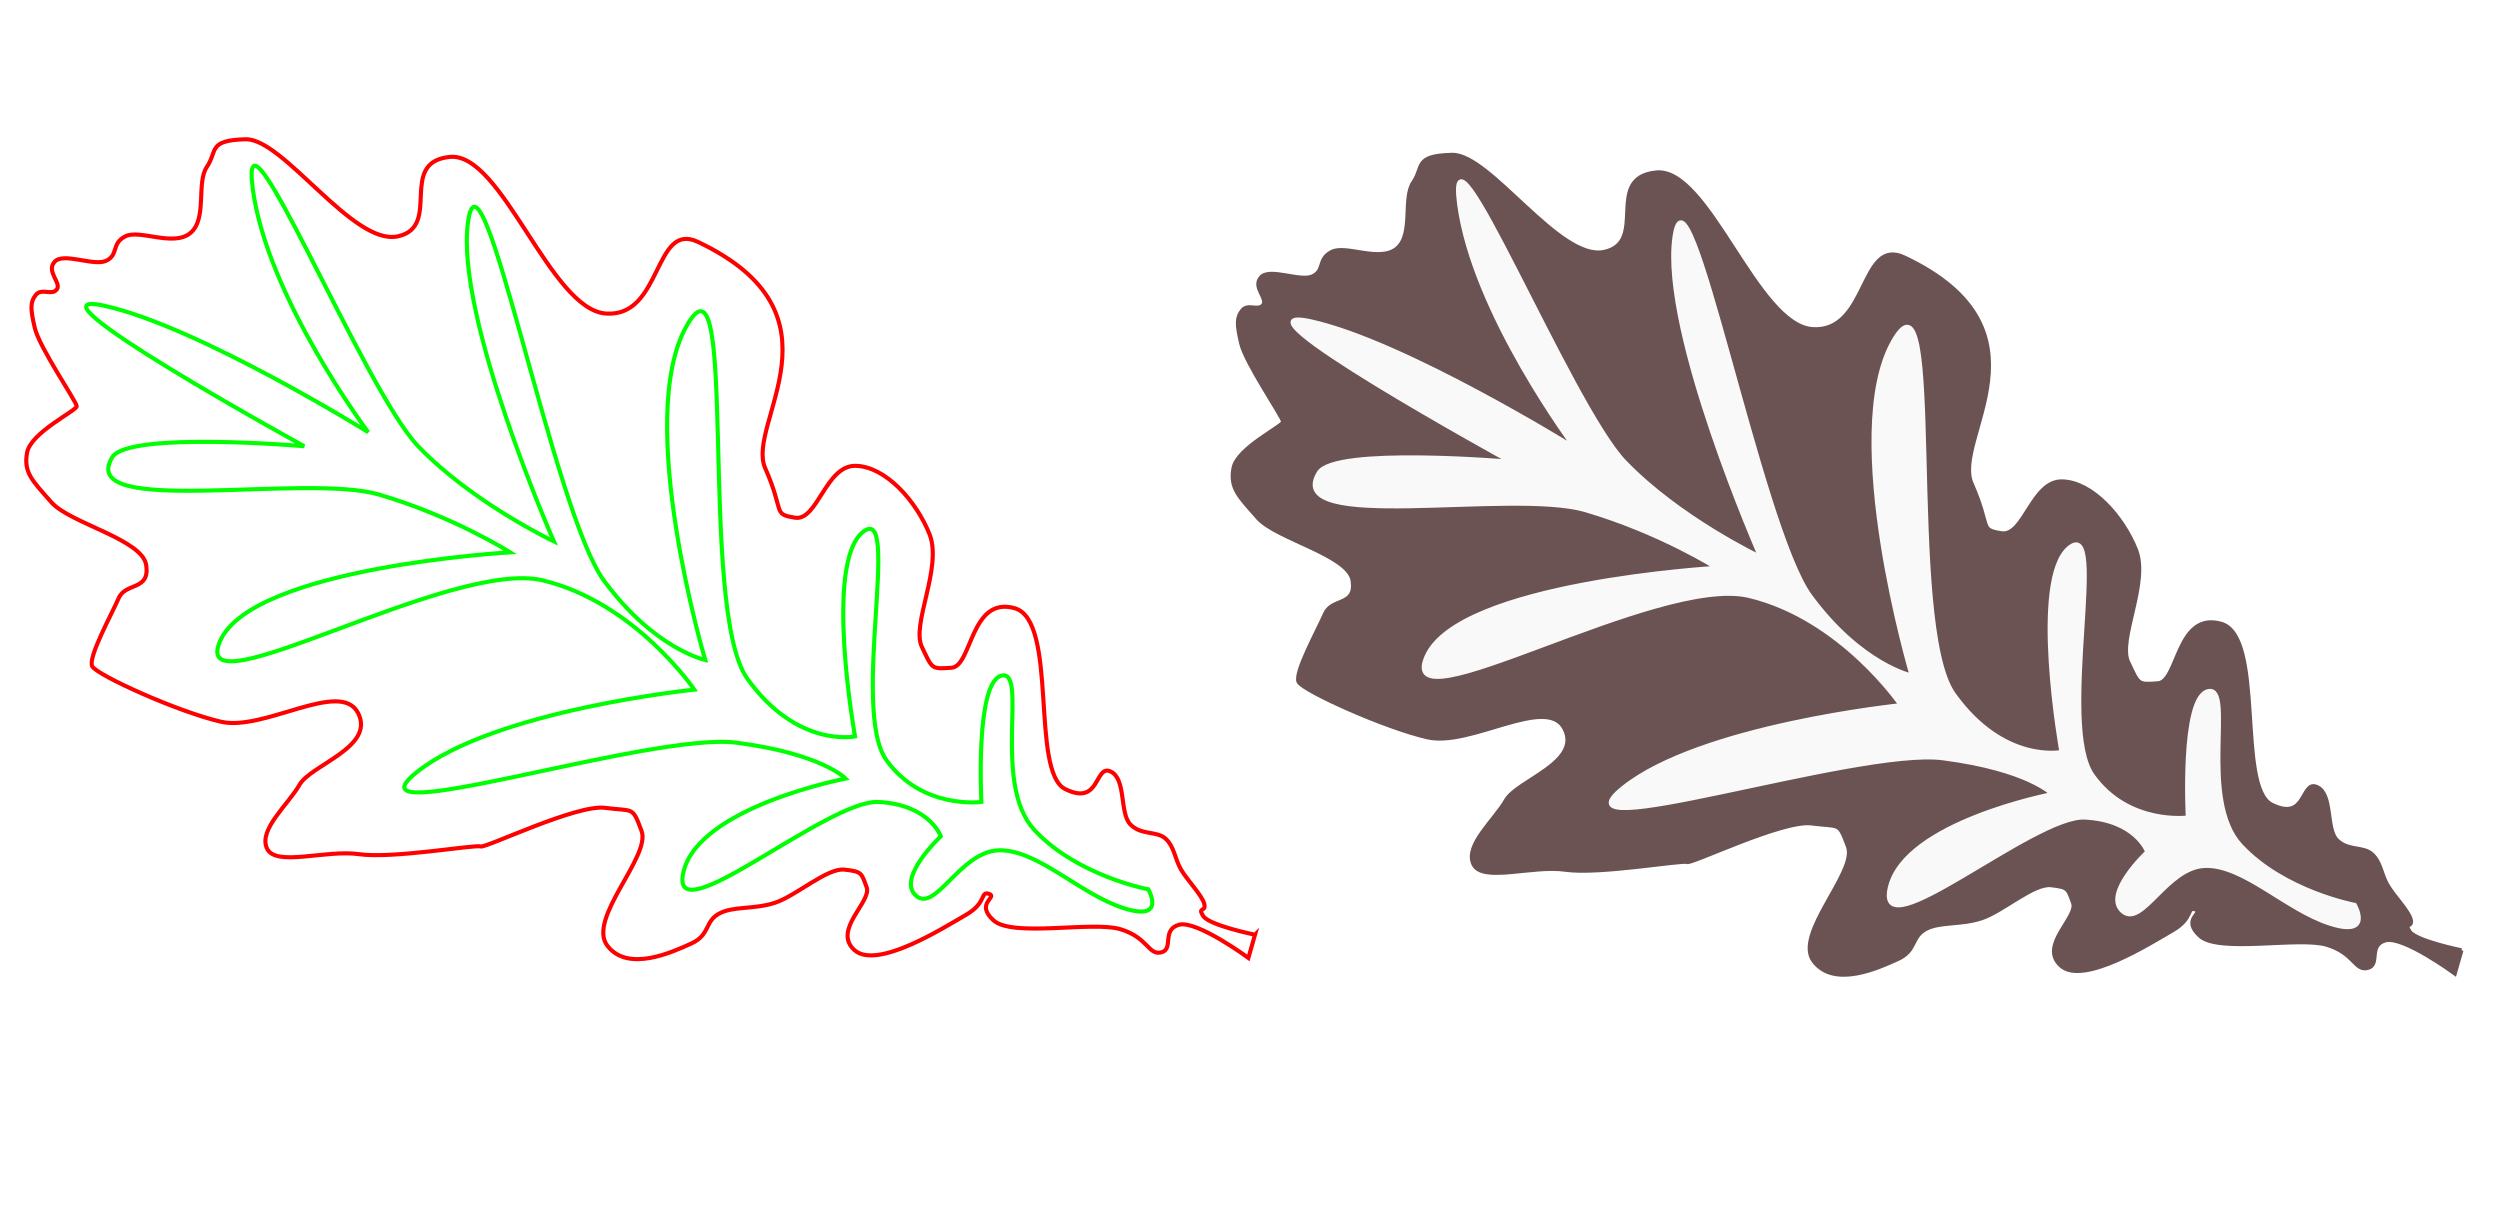
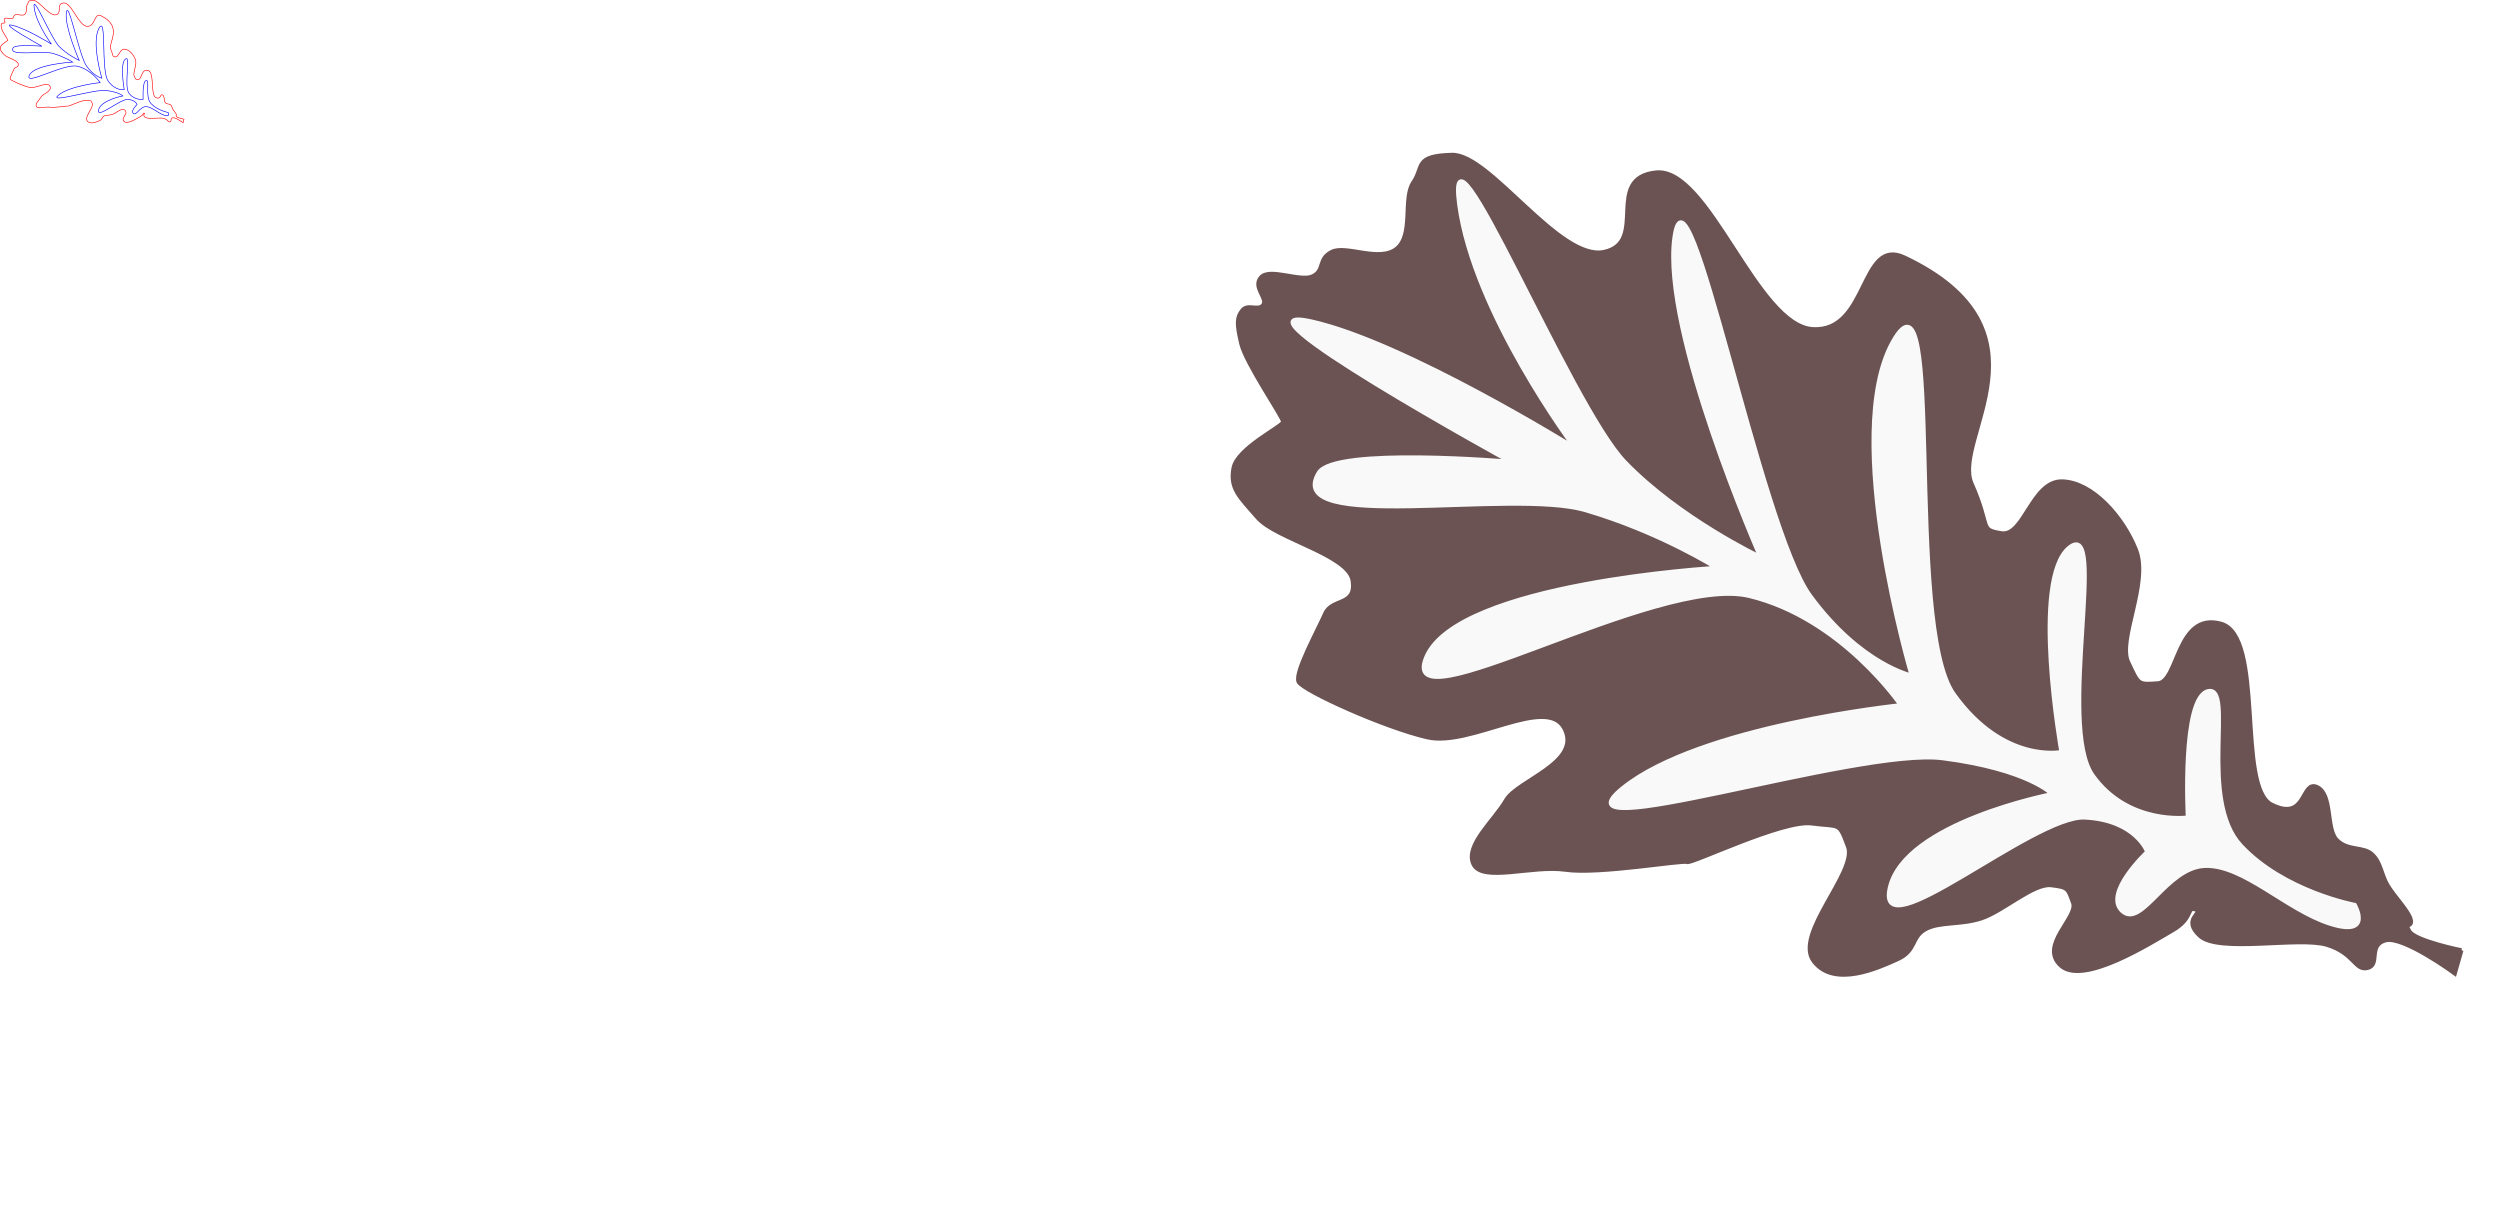
<svg xmlns="http://www.w3.org/2000/svg" width="1220mm" height="600mm" viewBox="0 0 1220 600" version="1.1" id="svg5">
  <defs id="defs2" />
  <g id="layer1">
-     <g id="g152261" transform="translate(-217.7614,-19.79649)">
-       <path style="fill:none;stroke:#ff0000;stroke-width:2;stroke-linecap:butt;stroke-linejoin:miter;stroke-miterlimit:4;stroke-dasharray:none;stroke-opacity:1" d="m 830.203,475.94 -3.23,11.306 c 0,0 -25.338,-18.606 -33.919,-16.152 -8.581,2.454 -2.323,11.903 -8.614,13.46 -6.291,1.557 -6.362,-7.218 -19.921,-11.306 -13.559,-4.088 -52.643,4.117 -61.915,-4.307 -9.272,-8.424 2.308,-11.368 -2.154,-12.921 -4.462,-1.554 -0.857,4.231 -11.306,10.229 -10.449,5.998 -43.385,27.013 -54.378,17.229 -10.992,-9.784 8.516,-23.643 5.922,-30.688 -2.593,-7.045 -2.265,-7.631 -10.768,-8.614 -8.503,-0.984 -23.545,12.725 -33.919,16.152 -10.374,3.426 -20.501,1.504 -27.458,5.384 -6.957,3.88 -4.237,10.362 -13.46,14.537 -9.223,4.175 -30.847,14.223 -40.918,1.077 -10.071,-13.146 21.322,-43.581 16.69,-55.993 -4.632,-12.412 -3.767,-9.431 -17.767,-11.306 -14,-1.876 -58.685,19.921 -60.839,18.844 -2.154,-1.077 -43.002,6.127 -59.223,3.769 -16.221,-2.358 -40.736,6.401 -44.986,-2.8 -4.25,-9.201 10.382,-21.426 15.913,-31.119 5.531,-9.693 37.086,-18.392 28.535,-34.996 -8.551,-16.603 -45.857,9.048 -66.761,4.307 -20.903,-4.741 -60.823,-22.797 -62.976,-27.104 -2.154,-4.307 9.494,-25.336 12.906,-33.196 3.412,-7.86 15.309,-3.524 13.46,-16.152 -1.849,-12.628 -37.232,-20.35 -46.302,-30.688 -9.069,-10.338 -13.664,-14.376 -11.845,-24.228 1.819,-9.852 24.228,-20.459 24.228,-22.613 0,-2.154 -18.207,-28.565 -20.459,-38.226 -2.252,-9.66 -2.241,-12.668 0.538,-16.152 2.779,-3.484 7.908,0.582 10.229,-2.692 2.322,-3.274 -5.414,-8.66 -1.077,-13.46 4.337,-4.799 19.31,2.484 25.305,-0.538 5.994,-3.023 2.244,-8.232 9.153,-11.845 6.908,-3.613 23.385,5.278 31.765,-1.615 8.38,-6.893 2.78,-24.526 8.076,-32.304 5.295,-7.778 0.304,-12.972 18.844,-13.46 18.54,-0.488 52.4,52.101 74.298,47.379 21.898,-4.723 -0.293,-36.105 25.305,-38.764 25.597,-2.66 49.022,74.79 76.452,76.452 27.429,1.662 23.1,-45.212 44.687,-34.996 74.848,35.423 23.209,88.497 32.842,110.371 9.633,21.874 3.482,22.425 14.537,24.228 11.055,1.802 14.931,-25.595 29.612,-25.305 14.68,0.29 29.667,17.24 36.072,33.38 6.406,16.141 -8.988,43.959 -3.769,54.916 5.219,10.957 4.555,10.955 14.537,10.229 9.982,-0.726 9.165,-35.018 30.688,-29.073 21.524,5.945 7.555,79.713 24.766,88.297 17.211,8.584 14.268,-12.1 22.074,-8.614 7.806,3.486 4.321,20.325 9.691,25.843 5.37,5.518 12.891,2.987 17.229,6.999 4.337,4.012 4.421,9.751 7.537,15.075 3.116,5.324 10.22,12.477 11.306,16.69 1.086,4.213 -3.477,1.302 -0.538,5.922 2.939,4.62 25.304,9.153 25.304,9.153 z" id="path147583" />
-       <path style="fill:none;stroke:#00ff00;stroke-width:2;stroke-linecap:butt;stroke-linejoin:miter;stroke-miterlimit:4;stroke-dasharray:none;stroke-opacity:1" d="m 765.972,462.933 c 21.319,6.853 12.182,-9.137 12.182,-9.137 0,0 -34.638,-6.466 -55.582,-28.933 -20.945,-22.467 -2.94,-78.286 -15.989,-75.379 -13.05,2.908 -9.898,61.674 -9.898,61.674 0,0 -29.063,3.875 -46.446,-20.558 -17.383,-24.432 7.566,-126.529 -11.421,-111.165 -18.987,15.364 -3.807,99.744 -3.807,99.744 0,0 -28.188,5.846 -52.537,-28.172 -24.348,-34.018 -3.966,-217.799 -29.695,-172.077 -25.729,45.722 9.137,162.94 9.137,162.94 0,0 -24.81,-5.233 -49.491,-38.832 -24.681,-33.599 -59.637,-221.135 -66.242,-175.123 -6.606,46.012 41.877,156.088 41.877,156.088 0,0 -39.664,-18.77 -66.242,-46.446 -26.578,-27.676 -87.766,-178.81 -80.709,-125.632 7.057,53.178 56.344,118.779 56.344,118.779 0,0 -83.016,-51.61 -128.677,-61.674 -45.661,-10.064 97.46,68.526 97.46,68.526 0,0 -85.886,-7.42 -93.653,5.33 -18.189,29.861 93.877,7.622 130.2,18.274 36.323,10.652 63.958,28.172 63.958,28.172 0,0 -125.995,7.191 -141.621,43.4 -15.626,36.209 112.535,-40.582 157.611,-29.695 45.076,10.888 73.856,53.298 73.856,53.298 0,0 -97.673,9.977 -135.53,40.354 -37.857,30.378 114.335,-19.869 156.088,-14.467 41.753,5.402 53.298,17.512 53.298,17.512 0,0 -71.857,13.784 -79.186,45.684 -7.329,31.9 70.252,-35.528 95.175,-34.263 24.923,1.265 30.456,16.751 30.456,16.751 0,0 -21.757,20.29 -12.182,28.933 9.575,8.643 21.513,-21.445 40.354,-22.081 18.841,-0.636 39.593,21.319 60.912,28.172 z" id="path148321" />
-     </g>
+     <path style="fill:none;stroke:#ff0000;stroke-width:0.299;stroke-linecap:butt;stroke-linejoin:miter;stroke-miterlimit:4;stroke-dasharray:none;stroke-opacity:1" d="m 89.811,58.196 -0.483,1.691 c 0,0 -3.789,-2.782 -5.072,-2.415 -1.283,0.367 -0.347,1.78 -1.288,2.013 -0.941,0.233 -0.951,-1.079 -2.979,-1.691 -2.027,-0.611 -7.872,0.616 -9.258,-0.644 -1.386,-1.26 0.345,-1.7 -0.322,-1.932 -0.667,-0.232 -0.128,0.633 -1.691,1.53 -1.562,0.897 -6.487,4.039 -8.131,2.576 -1.644,-1.463 1.273,-3.535 0.886,-4.589 -0.388,-1.053 -0.339,-1.141 -1.61,-1.288 -1.271,-0.147 -3.521,1.903 -5.072,2.415 -1.551,0.512 -3.066,0.225 -4.106,0.805 -1.04,0.58 -0.634,1.549 -2.013,2.174 -1.379,0.624 -4.613,2.127 -6.119,0.161 -1.506,-1.966 3.188,-6.517 2.496,-8.373 -0.693,-1.856 -0.563,-1.41 -2.657,-1.691 -2.093,-0.28 -8.775,2.979 -9.097,2.818 -0.322,-0.161 -6.43,0.916 -8.856,0.564 -2.426,-0.353 -6.091,0.957 -6.727,-0.419 -0.636,-1.376 1.552,-3.204 2.379,-4.653 0.827,-1.449 5.545,-2.75 4.267,-5.233 -1.279,-2.483 -6.857,1.353 -9.983,0.644 C 11.25,41.949 5.281,39.249 4.959,38.605 4.637,37.961 6.379,34.816 6.889,33.641 7.399,32.466 9.178,33.114 8.902,31.226 8.625,29.338 3.334,28.183 1.978,26.637 0.622,25.091 -0.065,24.487 0.207,23.014 0.479,21.541 3.83,19.955 3.83,19.633 c 0,-0.322 -2.722,-4.271 -3.059,-5.716 C 0.434,12.472 0.435,12.022 0.851,11.502 1.266,10.981 2.033,11.589 2.38,11.099 2.728,10.609 1.571,9.804 2.219,9.086 2.868,8.369 5.107,9.458 6.003,9.006 6.9,8.554 6.339,7.775 7.372,7.235 c 1.033,-0.54 3.497,0.789 4.75,-0.242 1.253,-1.031 0.416,-3.667 1.208,-4.83 0.792,-1.163 0.045,-1.94 2.818,-2.013 2.772,-0.073 7.835,7.791 11.11,7.085 3.275,-0.706 -0.044,-5.399 3.784,-5.797 3.828,-0.398 7.33,11.183 11.432,11.432 4.102,0.249 3.454,-6.761 6.682,-5.233 11.192,5.297 3.471,13.233 4.911,16.504 1.44,3.271 0.521,3.353 2.174,3.623 1.653,0.27 2.233,-3.827 4.428,-3.784 2.195,0.043 4.436,2.578 5.394,4.991 0.958,2.414 -1.344,6.573 -0.564,8.212 0.78,1.638 0.681,1.638 2.174,1.53 1.493,-0.109 1.37,-5.236 4.589,-4.347 3.218,0.889 1.13,11.92 3.703,13.203 2.574,1.284 2.133,-1.809 3.301,-1.288 1.167,0.521 0.646,3.039 1.449,3.864 0.803,0.825 1.928,0.447 2.576,1.047 0.649,0.6 0.661,1.458 1.127,2.254 0.466,0.796 1.528,1.866 1.691,2.496 0.162,0.63 -0.52,0.195 -0.081,0.886 0.439,0.691 3.784,1.369 3.784,1.369 z" id="path147583" />
+     <path style="fill:none;stroke:#0000ff;stroke-width:0.299;stroke-linecap:butt;stroke-linejoin:miter;stroke-miterlimit:4;stroke-dasharray:none;stroke-opacity:1" d="m 80.206,56.251 c 3.188,1.025 1.822,-1.366 1.822,-1.366 0,0 -5.179,-0.967 -8.311,-4.326 -3.132,-3.36 -0.44,-11.706 -2.391,-11.272 -1.951,0.435 -1.48,9.222 -1.48,9.222 0,0 -4.346,0.579 -6.945,-3.074 -2.599,-3.653 1.131,-18.92 -1.708,-16.623 -2.839,2.297 -0.569,14.915 -0.569,14.915 0,0 -4.215,0.874 -7.856,-4.213 -3.641,-5.087 -0.593,-32.568 -4.44,-25.731 -3.847,6.837 1.366,24.365 1.366,24.365 0,0 -3.71,-0.782 -7.401,-5.807 C 38.602,27.317 33.375,-0.725 32.388,6.155 31.4,13.035 38.65,29.495 38.65,29.495 c 0,0 -5.931,-2.807 -9.905,-6.945 -3.974,-4.138 -13.124,-26.738 -12.069,-18.786 1.055,7.952 8.425,17.761 8.425,17.761 0,0 -12.414,-7.717 -19.241,-9.222 C -0.968,10.798 20.433,22.55 20.433,22.55 c 0,0 -12.843,-1.11 -14.004,0.797 -2.72,4.465 14.038,1.14 19.469,2.732 5.431,1.593 9.564,4.213 9.564,4.213 0,0 -18.84,1.075 -21.177,6.49 -2.337,5.414 16.828,-6.068 23.568,-4.44 6.74,1.628 11.044,7.97 11.044,7.97 0,0 -14.605,1.492 -20.266,6.034 -5.661,4.542 17.097,-2.971 23.34,-2.163 6.243,0.808 7.97,2.619 7.97,2.619 0,0 -10.745,2.061 -11.841,6.831 -1.096,4.77 10.505,-5.313 14.232,-5.123 3.727,0.189 4.554,2.505 4.554,2.505 0,0 -3.253,3.034 -1.822,4.326 1.432,1.292 3.217,-3.207 6.034,-3.302 2.817,-0.095 5.92,3.188 9.108,4.213 z" id="path148321" />
    <path style="fill:#6c5353;stroke:#6c5353;stroke-width:2;stroke-linecap:butt;stroke-linejoin:miter;stroke-miterlimit:4;stroke-dasharray:none;stroke-opacity:1" d="m 1201.18,463.739 -3.23,11.306 c 0,0 -25.338,-18.606 -33.919,-16.152 -8.581,2.454 -2.323,11.903 -8.614,13.46 -6.291,1.557 -6.362,-7.218 -19.921,-11.306 -13.559,-4.088 -52.644,4.117 -61.915,-4.307 -9.272,-8.424 2.308,-11.368 -2.154,-12.921 -4.462,-1.554 -0.858,4.231 -11.306,10.229 -10.449,5.998 -43.385,27.013 -54.378,17.229 -10.992,-9.784 8.516,-23.643 5.922,-30.688 -2.593,-7.045 -2.265,-7.631 -10.768,-8.614 -8.503,-0.984 -23.545,12.725 -33.919,16.152 -10.374,3.426 -20.501,1.504 -27.458,5.384 -6.957,3.88 -4.237,10.362 -13.46,14.537 -9.223,4.175 -30.847,14.223 -40.918,1.077 -10.071,-13.146 21.322,-43.581 16.69,-55.993 -4.632,-12.412 -3.767,-9.431 -17.767,-11.306 -14,-1.876 -58.685,19.921 -60.839,18.844 -2.154,-1.077 -43.002,6.127 -59.223,3.769 -16.221,-2.358 -40.736,6.401 -44.986,-2.8 -4.25,-9.201 10.382,-21.426 15.913,-31.119 5.531,-9.693 37.086,-18.392 28.535,-34.996 -8.551,-16.603 -45.857,9.048 -66.761,4.307 -20.903,-4.741 -60.823,-22.797 -62.976,-27.104 -2.154,-4.307 9.494,-25.336 12.906,-33.196 3.412,-7.86 15.309,-3.524 13.46,-16.152 -1.849,-12.628 -37.232,-20.35 -46.302,-30.688 -9.069,-10.338 -13.664,-14.376 -11.845,-24.228 1.819,-9.852 24.228,-20.459 24.228,-22.613 0,-2.154 -18.207,-28.565 -20.459,-38.226 -2.252,-9.66 -2.241,-12.668 0.538,-16.152 2.779,-3.484 7.908,0.582 10.229,-2.692 2.322,-3.274 -5.414,-8.66 -1.077,-13.46 4.337,-4.799 19.31,2.484 25.305,-0.538 5.994,-3.023 2.244,-8.232 9.153,-11.845 6.908,-3.613 23.385,5.278 31.765,-1.615 8.38,-6.893 2.78,-24.526 8.076,-32.304 5.295,-7.778 0.304,-12.972 18.844,-13.46 18.54,-0.488 52.4,52.101 74.298,47.379 21.898,-4.723 -0.293,-36.105 25.305,-38.764 25.597,-2.66 49.022,74.79 76.452,76.452 27.429,1.662 23.1,-45.212 44.687,-34.996 74.848,35.423 23.209,88.497 32.842,110.371 9.633,21.874 3.482,22.425 14.537,24.228 11.055,1.802 14.931,-25.595 29.612,-25.305 14.68,0.29 29.667,17.24 36.072,33.38 6.406,16.141 -8.988,43.959 -3.769,54.916 5.219,10.957 4.555,10.955 14.537,10.229 9.982,-0.726 9.165,-35.018 30.688,-29.073 21.524,5.945 7.555,79.713 24.766,88.297 17.212,8.584 14.268,-12.1 22.074,-8.614 7.806,3.486 4.321,20.325 9.691,25.843 5.37,5.518 12.892,2.987 17.229,6.999 4.337,4.012 4.421,9.751 7.538,15.075 3.116,5.324 10.22,12.477 11.306,16.69 1.087,4.213 -3.477,1.302 -0.538,5.922 2.939,4.62 25.305,9.153 25.305,9.153 z" id="path147583-3" />
    <path style="fill:#f9f9f9;stroke:#f9f9f9;stroke-width:2;stroke-linecap:butt;stroke-linejoin:miter;stroke-miterlimit:4;stroke-dasharray:none;stroke-opacity:1" d="m 1136.949,450.733 c 21.319,6.853 12.182,-9.137 12.182,-9.137 0,0 -34.638,-6.466 -55.583,-28.933 -20.945,-22.467 -2.94,-78.286 -15.989,-75.379 -13.05,2.908 -9.898,61.674 -9.898,61.674 0,0 -29.063,3.875 -46.446,-20.558 -17.383,-24.432 7.566,-126.529 -11.421,-111.165 -18.987,15.364 -3.807,99.744 -3.807,99.744 0,0 -28.188,5.846 -52.537,-28.172 -24.348,-34.018 -3.966,-217.799 -29.695,-172.077 -25.729,45.722 9.137,162.94 9.137,162.94 0,0 -24.81,-5.233 -49.491,-38.832 -24.681,-33.599 -59.637,-221.135 -66.242,-175.123 -6.606,46.012 41.877,156.088 41.877,156.088 0,0 -39.664,-18.77 -66.242,-46.446 -26.578,-27.676 -87.766,-178.81 -80.709,-125.632 7.057,53.178 56.344,118.779 56.344,118.779 0,0 -83.016,-51.61 -128.677,-61.674 -45.661,-10.064 97.46,68.526 97.46,68.526 0,0 -85.886,-7.42 -93.653,5.33 -18.189,29.861 93.877,7.622 130.2,18.274 36.323,10.652 63.958,28.172 63.958,28.172 0,0 -125.995,7.191 -141.621,43.4 -15.626,36.209 112.535,-40.582 157.611,-29.695 45.076,10.888 73.856,53.298 73.856,53.298 0,0 -97.673,9.977 -135.53,40.354 -37.857,30.378 114.335,-19.869 156.088,-14.467 41.753,5.402 53.298,17.512 53.298,17.512 0,0 -71.857,13.784 -79.186,45.684 -7.329,31.9 70.252,-35.528 95.175,-34.263 24.923,1.265 30.456,16.751 30.456,16.751 0,0 -21.757,20.29 -12.182,28.933 9.575,8.643 21.513,-21.445 40.354,-22.081 18.841,-0.636 39.593,21.319 60.912,28.172 z" id="path148321-8" />
+     <text xml:space="preserve" style="font-size:2.867px;line-height:1.25;font-family:sans-serif;letter-spacing:0px;word-spacing:0px;fill:#0000ff;fill-opacity:1;stroke-width:2.15;stroke-miterlimit:4;stroke-dasharray:none" x="-219.364" y="51.882" id="text37531-6">
+       <tspan id="tspan37529-6" style="fill:#0000ff;fill-opacity:1;stroke-width:2.15;stroke-miterlimit:4;stroke-dasharray:none" x="-219.364" y="51.882">=pass2:800mm/min:40%:#0000ff=</tspan>
+     </text>
+     <text xml:space="preserve" style="font-size:2.867px;line-height:1.25;font-family:sans-serif;letter-spacing:0px;word-spacing:0px;fill:#ff0000;fill-opacity:1;stroke-width:2.15" x="-220.465" y="62.122" id="text37531-6-9">
+       <tspan id="tspan37529-6-2" style="fill:#ff0000;fill-opacity:1;stroke-width:2.15" x="-220.465" y="62.122">=pass3:800mm/min:40%:#ff0000=</tspan>
+     </text>
+     <text xml:space="preserve" style="font-size:2.867px;line-height:1.25;font-family:sans-serif;letter-spacing:0px;word-spacing:0px;fill:#00ff00;fill-opacity:1;stroke-width:2.15" x="-220.356" y="39.999" id="text37531-6-2">
+       <tspan id="tspan37529-6-1" style="fill:#00ff00;fill-opacity:1;stroke-width:2.15" x="-220.356" y="39.999">=pass1:800mm/min:20%:#00ff00=</tspan>
+     </text>
  </g>
</svg>
